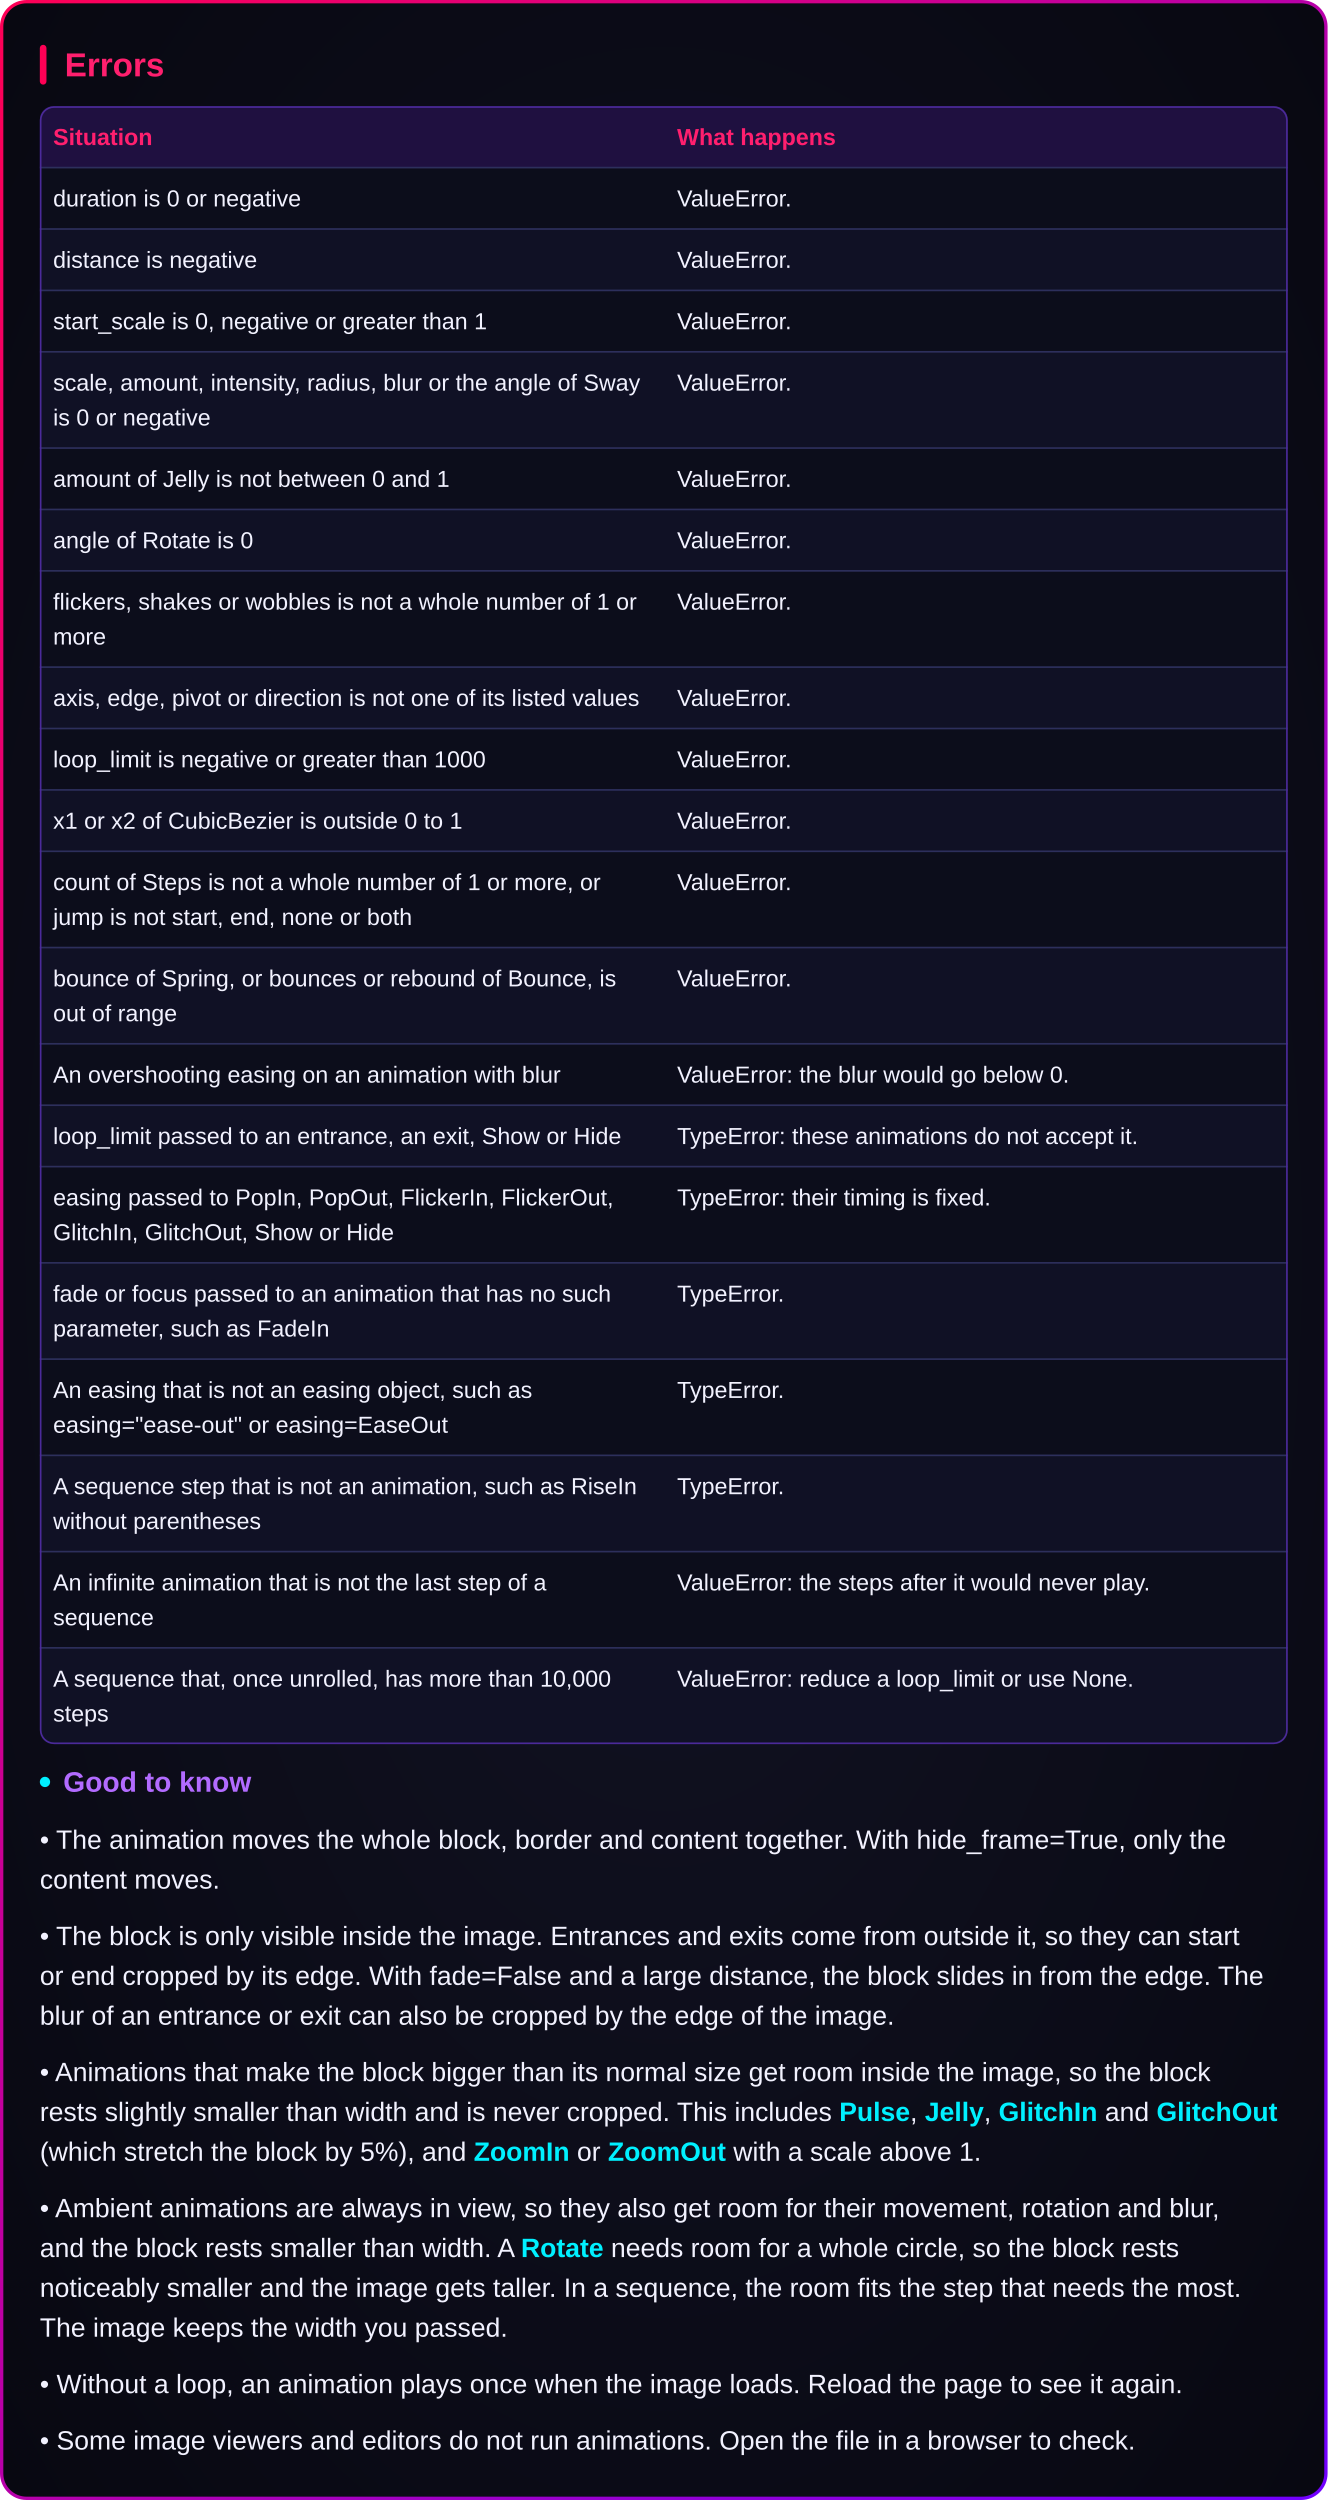
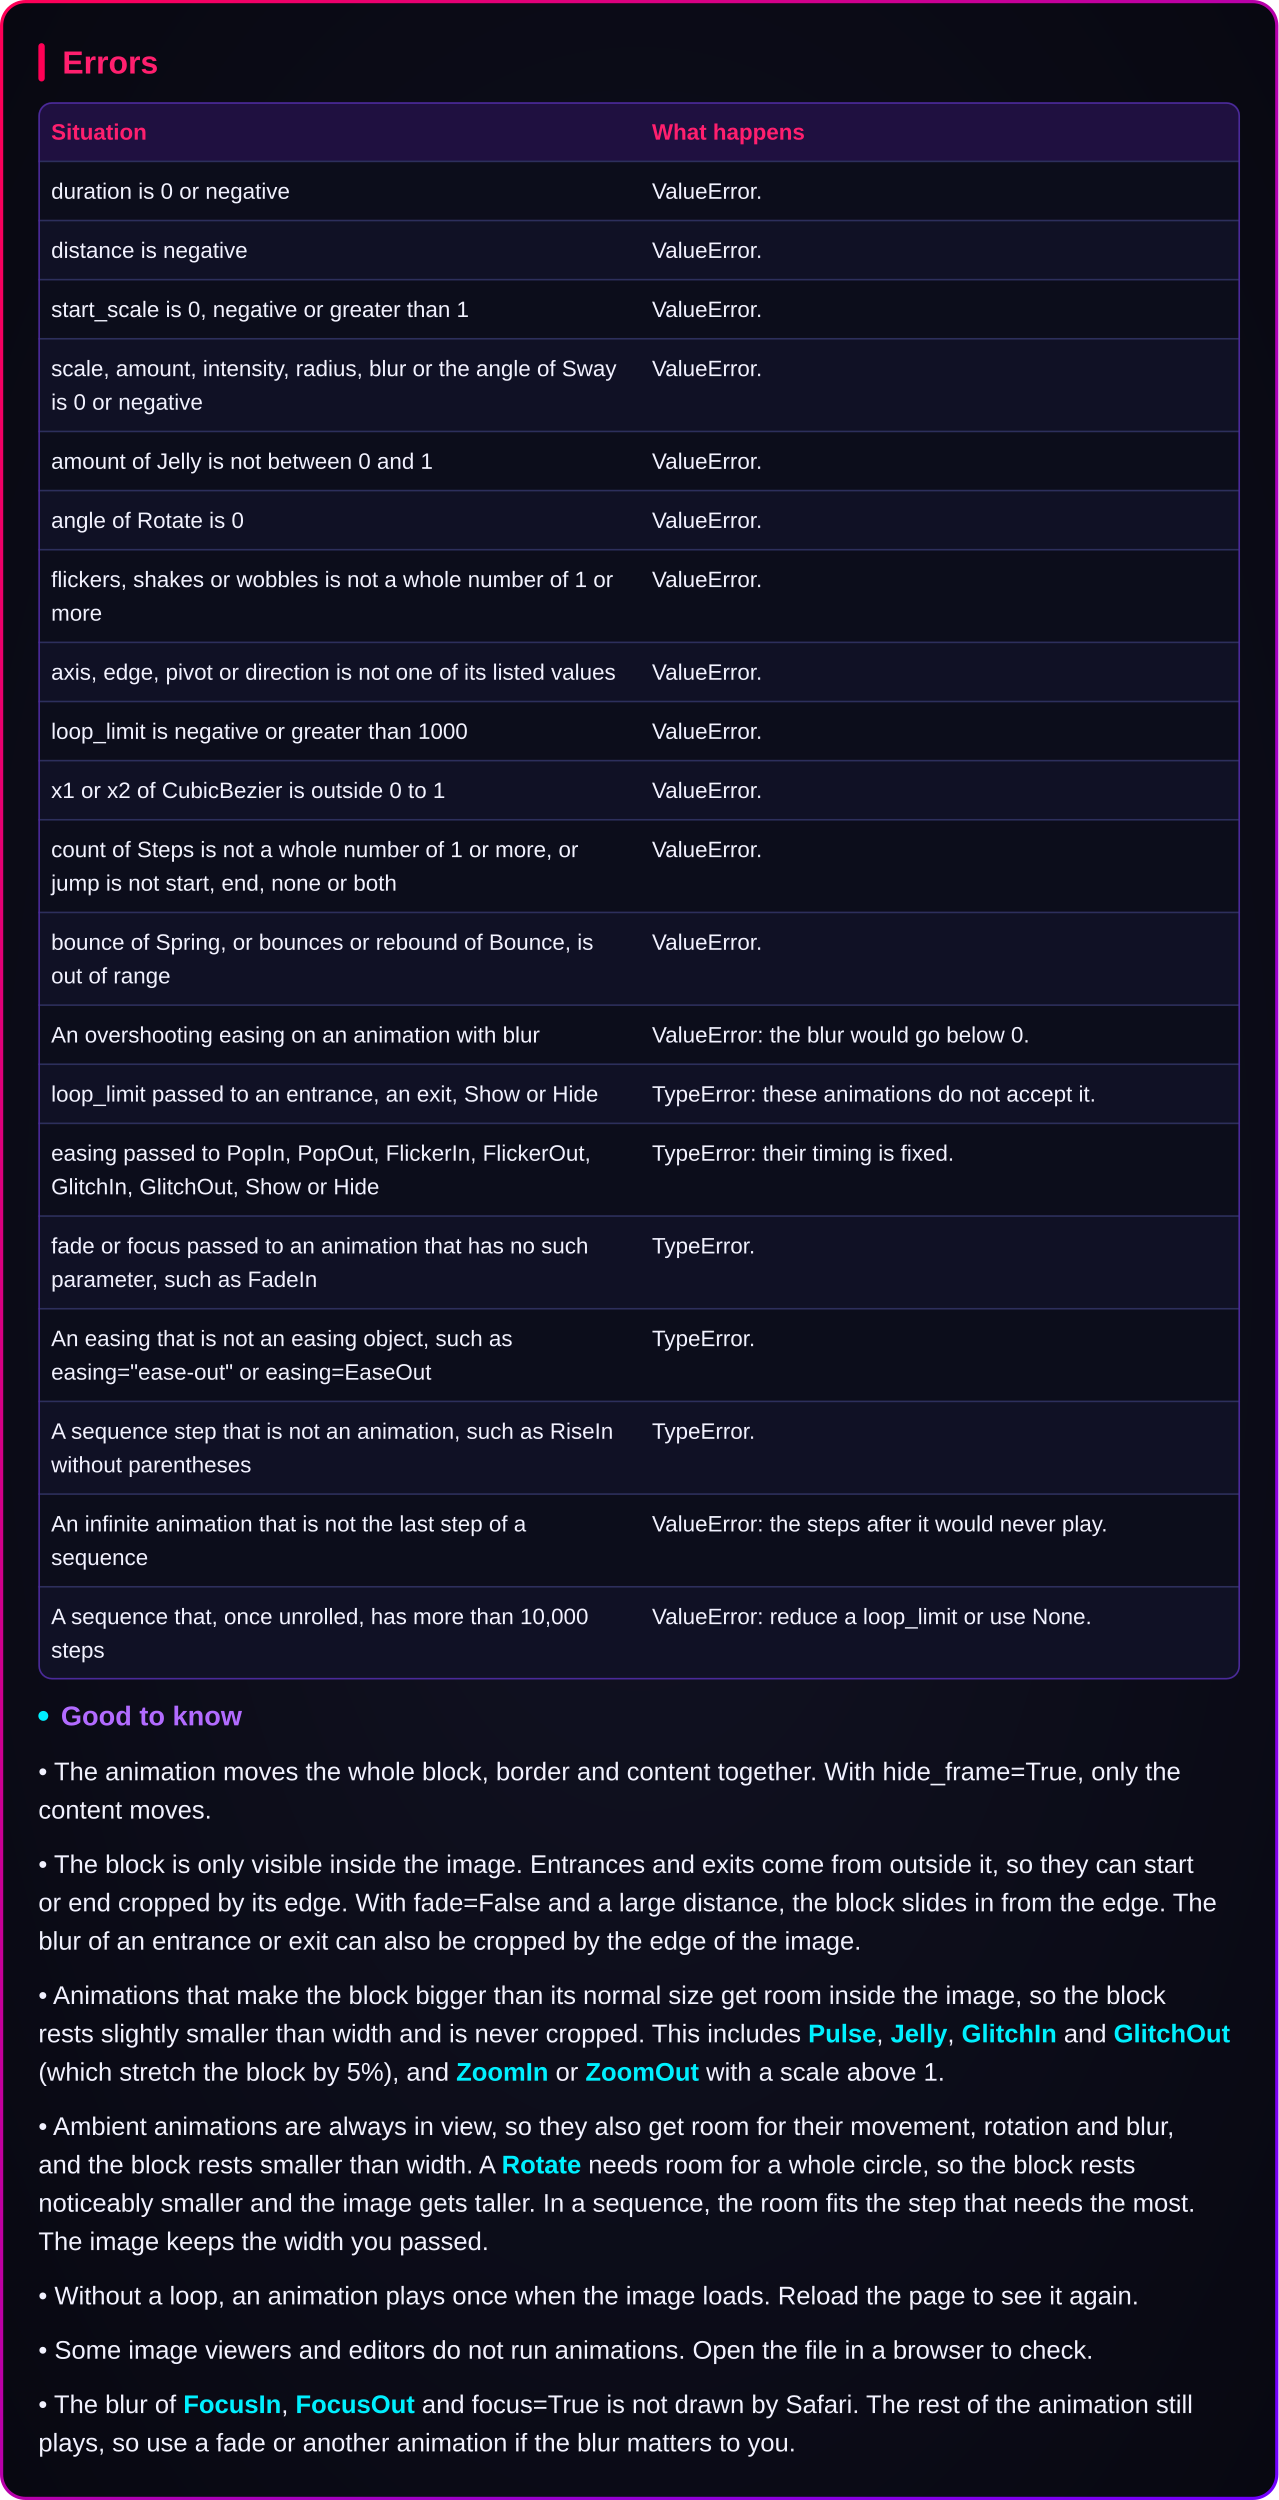
- <svg xmlns="http://www.w3.org/2000/svg" width="800" height="1506.5" viewBox="0 0 800 1506.5">
+ <svg xmlns="http://www.w3.org/2000/svg" width="800" height="1564.5" viewBox="0 0 800 1564.5">
  <style>
@keyframes fadein-ac8a6a58 {
0% { opacity: 0; transform: translate(0px, 0px) rotate(0deg) scale(1, 1); } 100% { opacity: 1; transform: translate(0px, 0px) rotate(0deg) scale(1, 1); }
}
.fadein-ac8a6a58 {
  animation: fadein-ac8a6a58 0.8s ease-out 0s 1 both;
  transform-box: fill-box;
  transform-origin: center;
}
@media (prefers-reduced-motion: reduce) {
  .fadein-ac8a6a58 { animation: none; }
}
</style>
  <g transform="translate(0 0)">
    <g class="fadein-ac8a6a58">
      <defs>
        <radialGradient id="background" cx="0.5" cy="0.5" r="0.7">
          <stop offset="0" stop-color="#121324" />
          <stop offset="1" stop-color="#080811" />
        </radialGradient>
        <linearGradient id="border" x1="0" y1="0" x2="1" y2="1">
          <stop offset="0" stop-color="#FF0055" />
          <stop offset="1" stop-color="#7000FF" />
        </linearGradient>
      </defs>
-       <rect x="1" y="1" width="798" height="1504.5" rx="15" fill="url(#background)" stroke="none" stroke-width="2" />
-       <rect x="1" y="1" width="798" height="1504.5" rx="15" fill="none" stroke="url(#border)" stroke-width="2" />
+       <rect x="1" y="1" width="798" height="1562.5" rx="15" fill="url(#background)" stroke="none" stroke-width="2" />
+       <rect x="1" y="1" width="798" height="1562.5" rx="15" fill="none" stroke="url(#border)" stroke-width="2" />
      <g font-family="Arial, Helvetica, sans-serif">
        <rect x="24.0" y="27.0" width="4" height="24.0" rx="2" fill="#FF0055" />
        <text x="39.0" y="46.0" font-size="20" fill="#FF1F6E" font-weight="700">Errors</text>
        <clipPath id="table-clip-24-64">
          <rect x="24.0" y="64.0" width="752.0" height="987.0" rx="8" />
        </clipPath>
        <g clip-path="url(#table-clip-24-64)">
          <rect x="24.0" y="64.0" width="752.0" height="987.0" fill="#0C0D1B" />
          <rect x="24.0" y="64.0" width="752.0" height="37.0" fill="#1F1040" />
          <rect x="24.0" y="138.0" width="752.0" height="37.0" fill="#101125" />
          <rect x="24.0" y="212.0" width="752.0" height="58.0" fill="#101125" />
          <rect x="24.0" y="307.0" width="752.0" height="37.0" fill="#101125" />
          <rect x="24.0" y="402.0" width="752.0" height="37.0" fill="#101125" />
          <rect x="24.0" y="476.0" width="752.0" height="37.0" fill="#101125" />
          <rect x="24.0" y="571.0" width="752.0" height="58.0" fill="#101125" />
          <rect x="24.0" y="666.0" width="752.0" height="37.0" fill="#101125" />
          <rect x="24.0" y="761.0" width="752.0" height="58.0" fill="#101125" />
          <rect x="24.0" y="877.0" width="752.0" height="58.0" fill="#101125" />
          <rect x="24.0" y="993.0" width="752.0" height="58.0" fill="#101125" />
        </g>
        <line x1="24.0" y1="101.0" x2="776.0" y2="101.0" stroke="#2D2F5C" stroke-width="1" />
        <line x1="24.0" y1="138.0" x2="776.0" y2="138.0" stroke="#2D2F5C" stroke-width="1" />
        <line x1="24.0" y1="175.0" x2="776.0" y2="175.0" stroke="#2D2F5C" stroke-width="1" />
        <line x1="24.0" y1="212.0" x2="776.0" y2="212.0" stroke="#2D2F5C" stroke-width="1" />
        <line x1="24.0" y1="270.0" x2="776.0" y2="270.0" stroke="#2D2F5C" stroke-width="1" />
        <line x1="24.0" y1="307.0" x2="776.0" y2="307.0" stroke="#2D2F5C" stroke-width="1" />
        <line x1="24.0" y1="344.0" x2="776.0" y2="344.0" stroke="#2D2F5C" stroke-width="1" />
        <line x1="24.0" y1="402.0" x2="776.0" y2="402.0" stroke="#2D2F5C" stroke-width="1" />
        <line x1="24.0" y1="439.0" x2="776.0" y2="439.0" stroke="#2D2F5C" stroke-width="1" />
        <line x1="24.0" y1="476.0" x2="776.0" y2="476.0" stroke="#2D2F5C" stroke-width="1" />
        <line x1="24.0" y1="513.0" x2="776.0" y2="513.0" stroke="#2D2F5C" stroke-width="1" />
        <line x1="24.0" y1="571.0" x2="776.0" y2="571.0" stroke="#2D2F5C" stroke-width="1" />
        <line x1="24.0" y1="629.0" x2="776.0" y2="629.0" stroke="#2D2F5C" stroke-width="1" />
        <line x1="24.0" y1="666.0" x2="776.0" y2="666.0" stroke="#2D2F5C" stroke-width="1" />
        <line x1="24.0" y1="703.0" x2="776.0" y2="703.0" stroke="#2D2F5C" stroke-width="1" />
        <line x1="24.0" y1="761.0" x2="776.0" y2="761.0" stroke="#2D2F5C" stroke-width="1" />
        <line x1="24.0" y1="819.0" x2="776.0" y2="819.0" stroke="#2D2F5C" stroke-width="1" />
        <line x1="24.0" y1="877.0" x2="776.0" y2="877.0" stroke="#2D2F5C" stroke-width="1" />
        <line x1="24.0" y1="935.0" x2="776.0" y2="935.0" stroke="#2D2F5C" stroke-width="1" />
        <line x1="24.0" y1="993.0" x2="776.0" y2="993.0" stroke="#2D2F5C" stroke-width="1" />
        <text x="32.0" y="87.4" font-size="14" fill="#FF1F6E" font-weight="700">Situation</text>
        <text x="408.0" y="87.4" font-size="14" fill="#FF1F6E" font-weight="700">What happens</text>
        <text x="32.0" y="124.4" font-size="14" fill="#F2F2FF">duration is 0 or negative</text>
        <text x="408.0" y="124.4" font-size="14" fill="#F2F2FF">ValueError.</text>
        <text x="32.0" y="161.4" font-size="14" fill="#F2F2FF">distance is negative</text>
        <text x="408.0" y="161.4" font-size="14" fill="#F2F2FF">ValueError.</text>
        <text x="32.0" y="198.4" font-size="14" fill="#F2F2FF">start_scale is 0, negative or greater than 1</text>
        <text x="408.0" y="198.4" font-size="14" fill="#F2F2FF">ValueError.</text>
        <text x="32.0" y="235.4" font-size="14" fill="#F2F2FF">scale, amount, intensity, radius, blur or the angle of Sway</text>
        <text x="32.0" y="256.4" font-size="14" fill="#F2F2FF">is 0 or negative</text>
        <text x="408.0" y="235.4" font-size="14" fill="#F2F2FF">ValueError.</text>
        <text x="32.0" y="293.4" font-size="14" fill="#F2F2FF">amount of Jelly is not between 0 and 1</text>
        <text x="408.0" y="293.4" font-size="14" fill="#F2F2FF">ValueError.</text>
        <text x="32.0" y="330.4" font-size="14" fill="#F2F2FF">angle of Rotate is 0</text>
        <text x="408.0" y="330.4" font-size="14" fill="#F2F2FF">ValueError.</text>
        <text x="32.0" y="367.4" font-size="14" fill="#F2F2FF">flickers, shakes or wobbles is not a whole number of 1 or</text>
        <text x="32.0" y="388.4" font-size="14" fill="#F2F2FF">more</text>
        <text x="408.0" y="367.4" font-size="14" fill="#F2F2FF">ValueError.</text>
        <text x="32.0" y="425.4" font-size="14" fill="#F2F2FF">axis, edge, pivot or direction is not one of its listed values</text>
        <text x="408.0" y="425.4" font-size="14" fill="#F2F2FF">ValueError.</text>
        <text x="32.0" y="462.4" font-size="14" fill="#F2F2FF">loop_limit is negative or greater than 1000</text>
        <text x="408.0" y="462.4" font-size="14" fill="#F2F2FF">ValueError.</text>
        <text x="32.0" y="499.4" font-size="14" fill="#F2F2FF">x1 or x2 of CubicBezier is outside 0 to 1</text>
        <text x="408.0" y="499.4" font-size="14" fill="#F2F2FF">ValueError.</text>
        <text x="32.0" y="536.4" font-size="14" fill="#F2F2FF">count of Steps is not a whole number of 1 or more, or</text>
        <text x="32.0" y="557.4" font-size="14" fill="#F2F2FF">jump is not start, end, none or both</text>
        <text x="408.0" y="536.4" font-size="14" fill="#F2F2FF">ValueError.</text>
        <text x="32.0" y="594.4" font-size="14" fill="#F2F2FF">bounce of Spring, or bounces or rebound of Bounce, is</text>
        <text x="32.0" y="615.4" font-size="14" fill="#F2F2FF">out of range</text>
        <text x="408.0" y="594.4" font-size="14" fill="#F2F2FF">ValueError.</text>
        <text x="32.0" y="652.4" font-size="14" fill="#F2F2FF">An overshooting easing on an animation with blur</text>
        <text x="408.0" y="652.4" font-size="14" fill="#F2F2FF">ValueError: the blur would go below 0.</text>
        <text x="32.0" y="689.4" font-size="14" fill="#F2F2FF">loop_limit passed to an entrance, an exit, Show or Hide</text>
        <text x="408.0" y="689.4" font-size="14" fill="#F2F2FF">TypeError: these animations do not accept it.</text>
        <text x="32.0" y="726.4" font-size="14" fill="#F2F2FF">easing passed to PopIn, PopOut, FlickerIn, FlickerOut,</text>
        <text x="32.0" y="747.4" font-size="14" fill="#F2F2FF">GlitchIn, GlitchOut, Show or Hide</text>
        <text x="408.0" y="726.4" font-size="14" fill="#F2F2FF">TypeError: their timing is fixed.</text>
        <text x="32.0" y="784.4" font-size="14" fill="#F2F2FF">fade or focus passed to an animation that has no such</text>
        <text x="32.0" y="805.4" font-size="14" fill="#F2F2FF">parameter, such as FadeIn</text>
        <text x="408.0" y="784.4" font-size="14" fill="#F2F2FF">TypeError.</text>
        <text x="32.0" y="842.4" font-size="14" fill="#F2F2FF">An easing that is not an easing object, such as</text>
        <text x="32.0" y="863.4" font-size="14" fill="#F2F2FF">easing="ease-out" or easing=EaseOut</text>
        <text x="408.0" y="842.4" font-size="14" fill="#F2F2FF">TypeError.</text>
        <text x="32.0" y="900.4" font-size="14" fill="#F2F2FF">A sequence step that is not an animation, such as RiseIn</text>
        <text x="32.0" y="921.4" font-size="14" fill="#F2F2FF">without parentheses</text>
        <text x="408.0" y="900.4" font-size="14" fill="#F2F2FF">TypeError.</text>
        <text x="32.0" y="958.4" font-size="14" fill="#F2F2FF">An infinite animation that is not the last step of a</text>
        <text x="32.0" y="979.4" font-size="14" fill="#F2F2FF">sequence</text>
        <text x="408.0" y="958.4" font-size="14" fill="#F2F2FF">ValueError: the steps after it would never play.</text>
        <text x="32.0" y="1016.4" font-size="14" fill="#F2F2FF">A sequence that, once unrolled, has more than 10,000</text>
        <text x="32.0" y="1037.4" font-size="14" fill="#F2F2FF">steps</text>
        <text x="408.0" y="1016.4" font-size="14" fill="#F2F2FF">ValueError: reduce a loop_limit or use None.</text>
        <rect x="24.5" y="64.5" width="751.0" height="986.0" rx="8" fill="none" stroke="#4B2A9A" stroke-width="1" />
        <circle cx="27.1" cy="1073.8" r="3.1" fill="#00F0FF" />
        <text x="38.1" y="1079.7" font-size="17" fill="#B26BFF" font-weight="700">Good to know</text>
        <text x="24.0" y="1114.1" font-size="16" fill="#F2F2FF">• The animation moves the whole block, border and content together. With hide_frame=True, only the</text>
        <text x="24.0" y="1138.1" font-size="16" fill="#F2F2FF">content moves.</text>
        <text x="24.0" y="1172.1" font-size="16" fill="#F2F2FF">• The block is only visible inside the image. Entrances and exits come from outside it, so they can start</text>
        <text x="24.0" y="1196.1" font-size="16" fill="#F2F2FF">or end cropped by its edge. With fade=False and a large distance, the block slides in from the edge. The</text>
        <text x="24.0" y="1220.1" font-size="16" fill="#F2F2FF">blur of an entrance or exit can also be cropped by the edge of the image.</text>
        <text x="24.0" y="1254.1" font-size="16" fill="#F2F2FF">• Animations that make the block bigger than its normal size get room inside the image, so the block</text>
        <text x="24.0" y="1278.1" font-size="16" fill="#F2F2FF">rests slightly smaller than width and is never cropped. This includes <tspan fill="#00F0FF" font-weight="700">Pulse</tspan>, <tspan fill="#00F0FF" font-weight="700">Jelly</tspan>, <tspan fill="#00F0FF" font-weight="700">GlitchIn</tspan> and <tspan fill="#00F0FF" font-weight="700">GlitchOut</tspan>
        </text>
        <text x="24.0" y="1302.1" font-size="16" fill="#F2F2FF">(which stretch the block by 5%), and <tspan fill="#00F0FF" font-weight="700">ZoomIn</tspan> or <tspan fill="#00F0FF" font-weight="700">ZoomOut</tspan> with a scale above 1.</text>
        <text x="24.0" y="1336.1" font-size="16" fill="#F2F2FF">• Ambient animations are always in view, so they also get room for their movement, rotation and blur,</text>
        <text x="24.0" y="1360.1" font-size="16" fill="#F2F2FF">and the block rests smaller than width. A <tspan fill="#00F0FF" font-weight="700">Rotate</tspan> needs room for a whole circle, so the block rests</text>
        <text x="24.0" y="1384.1" font-size="16" fill="#F2F2FF">noticeably smaller and the image gets taller. In a sequence, the room fits the step that needs the most.</text>
        <text x="24.0" y="1408.1" font-size="16" fill="#F2F2FF">The image keeps the width you passed.</text>
        <text x="24.0" y="1442.1" font-size="16" fill="#F2F2FF">• Without a loop, an animation plays once when the image loads. Reload the page to see it again.</text>
        <text x="24.0" y="1476.1" font-size="16" fill="#F2F2FF">• Some image viewers and editors do not run animations. Open the file in a browser to check.</text>
+         <text x="24.0" y="1510.1" font-size="16" fill="#F2F2FF">• The blur of <tspan fill="#00F0FF" font-weight="700">FocusIn</tspan>, <tspan fill="#00F0FF" font-weight="700">FocusOut</tspan> and focus=True is not drawn by Safari. The rest of the animation still</text>
+         <text x="24.0" y="1534.1" font-size="16" fill="#F2F2FF">plays, so use a fade or another animation if the blur matters to you.</text>
      </g>
    </g>
  </g>
</svg>
